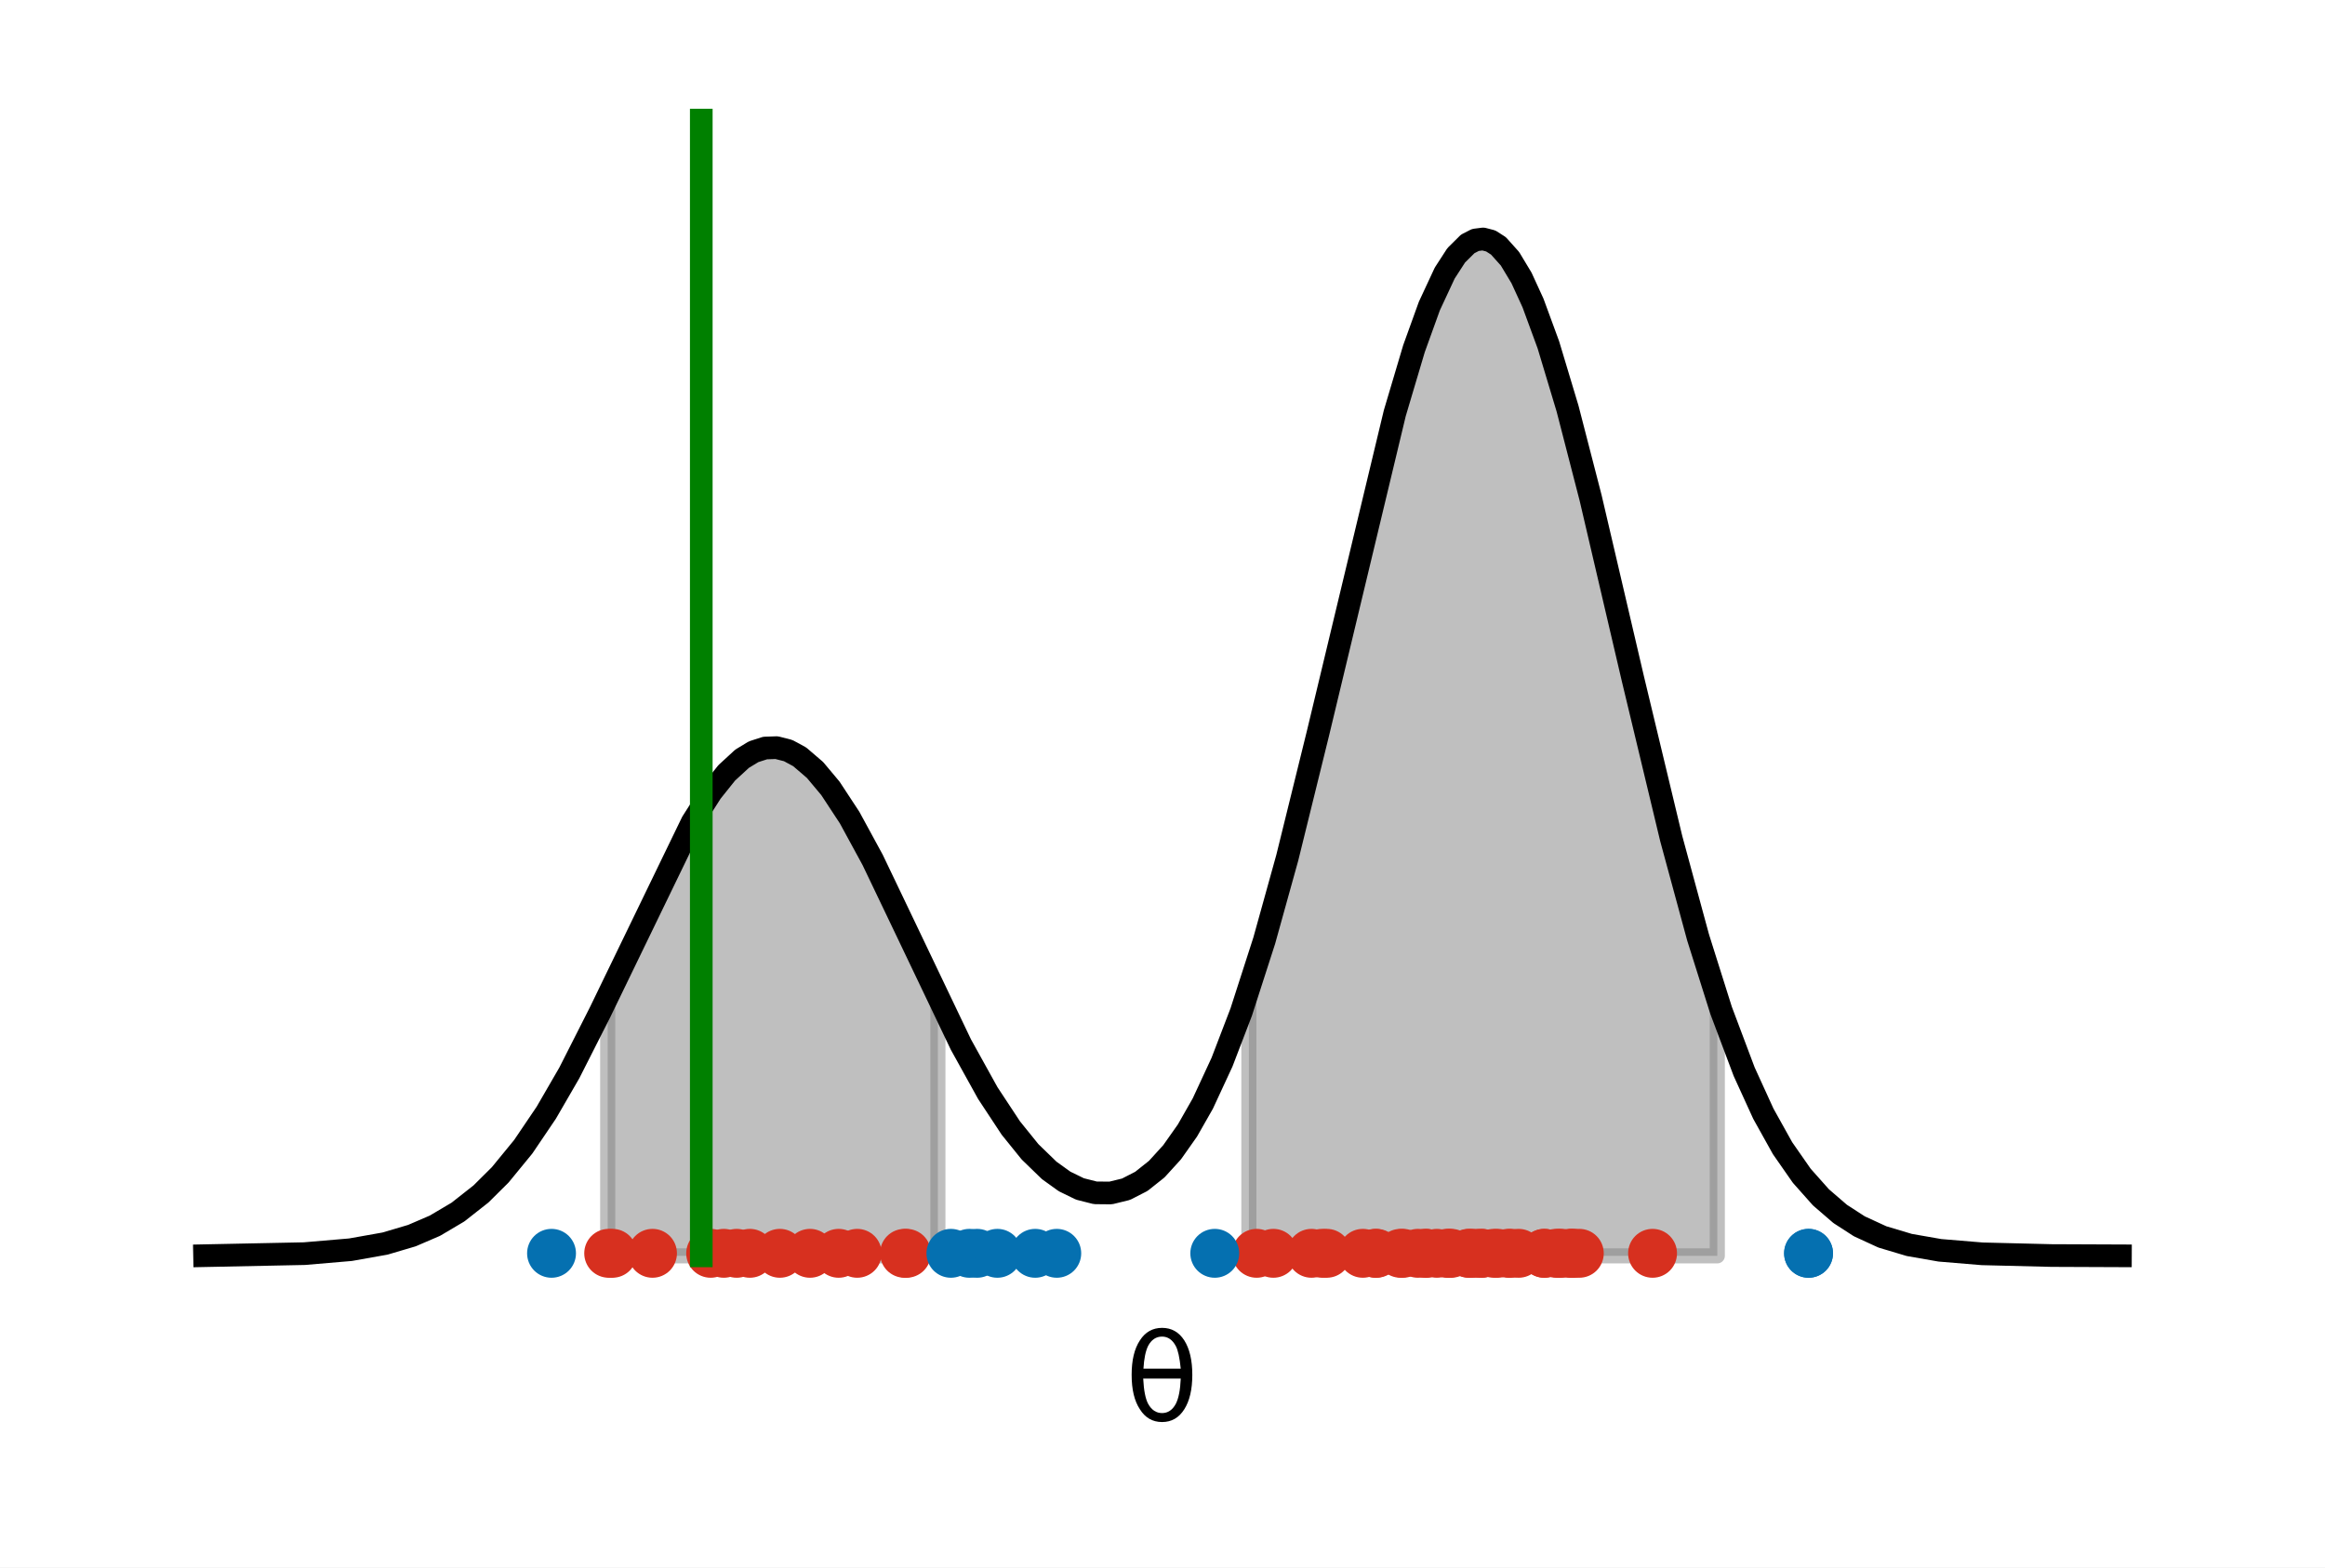
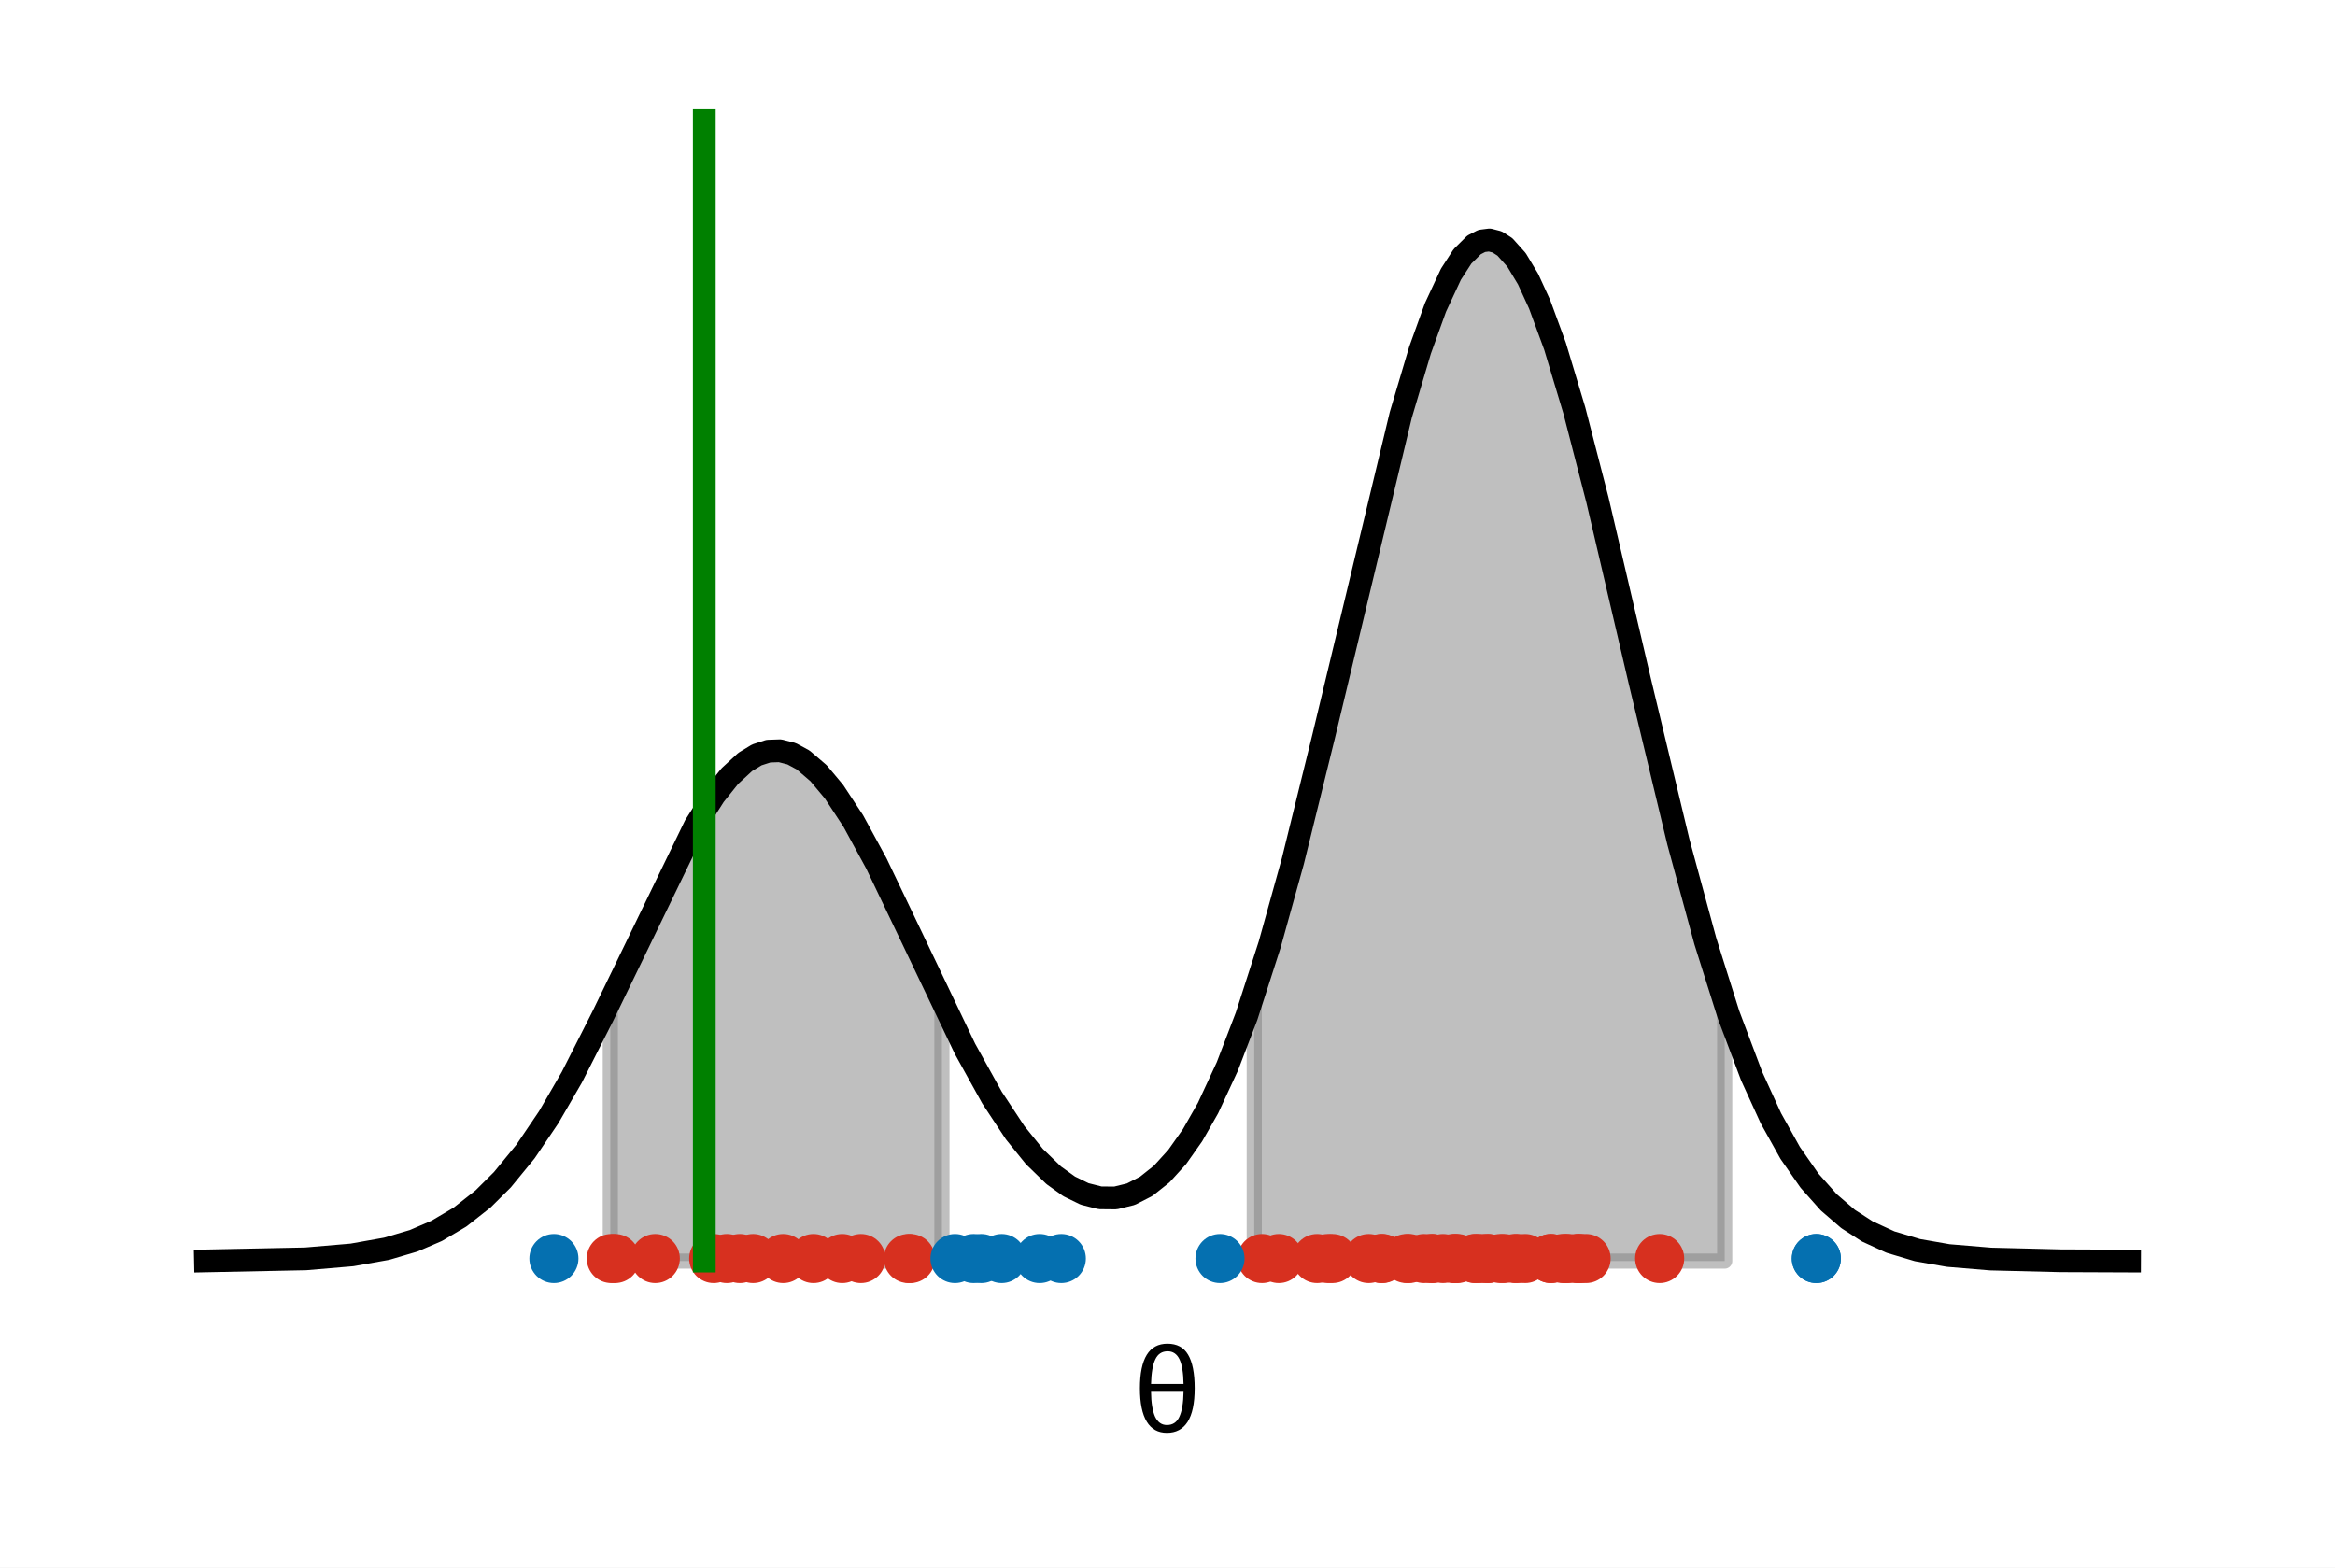
- <svg xmlns="http://www.w3.org/2000/svg" xmlns:xlink="http://www.w3.org/1999/xlink" width="153.9pt" height="103.758pt" viewBox="0 0 153.9 103.758" version="1.1">
+ <svg xmlns="http://www.w3.org/2000/svg" xmlns:xlink="http://www.w3.org/1999/xlink" width="153.9pt" height="103.332pt" viewBox="0 0 153.9 103.332" version="1.1">
  <defs>
    <style type="text/css">*{stroke-linejoin: round; stroke-linecap: butt}</style>
  </defs>
  <g id="figure_1">
    <g id="patch_1">
-       <path d="M 0 103.758  L 153.9 103.758  L 153.9 0  L 0 0  z " style="fill: #ffffff" />
+       <path d="M 0 103.332  L 153.9 103.332  L 153.9 0  L 0 0  z " style="fill: #ffffff" />
    </g>
    <g id="axes_1">
      <g id="patch_2">
        <path d="M 7.2 84.816  L 146.7 84.816  L 146.7 7.2  L 7.2 7.2  z " style="fill: #ffffff" />
      </g>
      <g id="PolyCollection_1">
        <defs>
-           <path id="mb77c9dabbb" d="M 40.226 -37.818  L 40.226 -20.63  L 40.483 -20.63  L 40.741 -20.63  L 40.998 -20.63  L 41.255 -20.63  L 41.512 -20.63  L 41.769 -20.63  L 42.026 -20.63  L 42.283 -20.63  L 42.54 -20.63  L 42.798 -20.63  L 43.055 -20.63  L 43.312 -20.63  L 43.569 -20.63  L 43.826 -20.63  L 44.083 -20.63  L 44.34 -20.63  L 44.597 -20.63  L 44.855 -20.63  L 45.112 -20.63  L 45.369 -20.63  L 45.626 -20.63  L 45.883 -20.63  L 46.14 -20.63  L 46.397 -20.63  L 46.654 -20.63  L 46.912 -20.63  L 47.169 -20.63  L 47.426 -20.63  L 47.683 -20.63  L 47.94 -20.63  L 48.197 -20.63  L 48.454 -20.63  L 48.712 -20.63  L 48.969 -20.63  L 49.226 -20.63  L 49.483 -20.63  L 49.74 -20.63  L 49.997 -20.63  L 50.254 -20.63  L 50.511 -20.63  L 50.769 -20.63  L 51.026 -20.63  L 51.283 -20.63  L 51.54 -20.63  L 51.797 -20.63  L 52.054 -20.63  L 52.311 -20.63  L 52.568 -20.63  L 52.826 -20.63  L 53.083 -20.63  L 53.34 -20.63  L 53.597 -20.63  L 53.854 -20.63  L 54.111 -20.63  L 54.368 -20.63  L 54.625 -20.63  L 54.883 -20.63  L 55.14 -20.63  L 55.397 -20.63  L 55.654 -20.63  L 55.911 -20.63  L 56.168 -20.63  L 56.425 -20.63  L 56.683 -20.63  L 56.94 -20.63  L 57.197 -20.63  L 57.454 -20.63  L 57.711 -20.63  L 57.968 -20.63  L 58.225 -20.63  L 58.482 -20.63  L 58.74 -20.63  L 58.997 -20.63  L 59.254 -20.63  L 59.511 -20.63  L 59.768 -20.63  L 60.025 -20.63  L 60.282 -20.63  L 60.539 -20.63  L 60.797 -20.63  L 61.054 -20.63  L 61.311 -20.63  L 61.568 -20.63  L 61.825 -20.63  L 62.082 -20.63  L 62.082 -38.237  L 62.082 -38.237  L 61.825 -38.777  L 61.568 -39.321  L 61.311 -39.867  L 61.054 -40.415  L 60.797 -40.964  L 60.539 -41.514  L 60.282 -42.064  L 60.025 -42.612  L 59.768 -43.158  L 59.511 -43.701  L 59.254 -44.24  L 58.997 -44.774  L 58.74 -45.302  L 58.482 -45.823  L 58.225 -46.337  L 57.968 -46.843  L 57.711 -47.339  L 57.454 -47.824  L 57.197 -48.298  L 56.94 -48.76  L 56.683 -49.209  L 56.425 -49.644  L 56.168 -50.063  L 55.911 -50.467  L 55.654 -50.855  L 55.397 -51.225  L 55.14 -51.577  L 54.883 -51.911  L 54.625 -52.225  L 54.368 -52.518  L 54.111 -52.791  L 53.854 -53.043  L 53.597 -53.272  L 53.34 -53.479  L 53.083 -53.664  L 52.826 -53.825  L 52.568 -53.962  L 52.311 -54.076  L 52.054 -54.165  L 51.797 -54.23  L 51.54 -54.271  L 51.283 -54.287  L 51.026 -54.278  L 50.769 -54.245  L 50.511 -54.187  L 50.254 -54.105  L 49.997 -53.998  L 49.74 -53.868  L 49.483 -53.713  L 49.226 -53.536  L 48.969 -53.335  L 48.712 -53.112  L 48.454 -52.867  L 48.197 -52.6  L 47.94 -52.313  L 47.683 -52.004  L 47.426 -51.677  L 47.169 -51.33  L 46.912 -50.964  L 46.654 -50.582  L 46.397 -50.182  L 46.14 -49.766  L 45.883 -49.336  L 45.626 -48.89  L 45.369 -48.432  L 45.112 -47.961  L 44.855 -47.478  L 44.597 -46.984  L 44.34 -46.481  L 44.083 -45.968  L 43.826 -45.448  L 43.569 -44.921  L 43.312 -44.387  L 43.055 -43.848  L 42.798 -43.305  L 42.54 -42.758  L 42.283 -42.208  L 42.026 -41.657  L 41.769 -41.105  L 41.512 -40.553  L 41.255 -40.001  L 40.998 -39.451  L 40.741 -38.904  L 40.483 -38.359  L 40.226 -37.818  z " style="stroke: #808080; stroke-opacity: 0.5" />
+           <path id="m68e6095001" d="M 40.226 -37.391  L 40.226 -20.204  L 40.483 -20.204  L 40.741 -20.204  L 40.998 -20.204  L 41.255 -20.204  L 41.512 -20.204  L 41.769 -20.204  L 42.026 -20.204  L 42.283 -20.204  L 42.54 -20.204  L 42.798 -20.204  L 43.055 -20.204  L 43.312 -20.204  L 43.569 -20.204  L 43.826 -20.204  L 44.083 -20.204  L 44.34 -20.204  L 44.597 -20.204  L 44.855 -20.204  L 45.112 -20.204  L 45.369 -20.204  L 45.626 -20.204  L 45.883 -20.204  L 46.14 -20.204  L 46.397 -20.204  L 46.654 -20.204  L 46.912 -20.204  L 47.169 -20.204  L 47.426 -20.204  L 47.683 -20.204  L 47.94 -20.204  L 48.197 -20.204  L 48.454 -20.204  L 48.712 -20.204  L 48.969 -20.204  L 49.226 -20.204  L 49.483 -20.204  L 49.74 -20.204  L 49.997 -20.204  L 50.254 -20.204  L 50.511 -20.204  L 50.769 -20.204  L 51.026 -20.204  L 51.283 -20.204  L 51.54 -20.204  L 51.797 -20.204  L 52.054 -20.204  L 52.311 -20.204  L 52.568 -20.204  L 52.826 -20.204  L 53.083 -20.204  L 53.34 -20.204  L 53.597 -20.204  L 53.854 -20.204  L 54.111 -20.204  L 54.368 -20.204  L 54.625 -20.204  L 54.883 -20.204  L 55.14 -20.204  L 55.397 -20.204  L 55.654 -20.204  L 55.911 -20.204  L 56.168 -20.204  L 56.425 -20.204  L 56.683 -20.204  L 56.94 -20.204  L 57.197 -20.204  L 57.454 -20.204  L 57.711 -20.204  L 57.968 -20.204  L 58.225 -20.204  L 58.482 -20.204  L 58.74 -20.204  L 58.997 -20.204  L 59.254 -20.204  L 59.511 -20.204  L 59.768 -20.204  L 60.025 -20.204  L 60.282 -20.204  L 60.539 -20.204  L 60.797 -20.204  L 61.054 -20.204  L 61.311 -20.204  L 61.568 -20.204  L 61.825 -20.204  L 62.082 -20.204  L 62.082 -37.811  L 62.082 -37.811  L 61.825 -38.351  L 61.568 -38.894  L 61.311 -39.441  L 61.054 -39.989  L 60.797 -40.538  L 60.539 -41.088  L 60.282 -41.637  L 60.025 -42.186  L 59.768 -42.732  L 59.511 -43.274  L 59.254 -43.813  L 58.997 -44.347  L 58.74 -44.876  L 58.482 -45.397  L 58.225 -45.911  L 57.968 -46.417  L 57.711 -46.912  L 57.454 -47.398  L 57.197 -47.872  L 56.94 -48.334  L 56.683 -48.783  L 56.425 -49.217  L 56.168 -49.637  L 55.911 -50.041  L 55.654 -50.429  L 55.397 -50.799  L 55.14 -51.151  L 54.883 -51.485  L 54.625 -51.798  L 54.368 -52.092  L 54.111 -52.365  L 53.854 -52.616  L 53.597 -52.846  L 53.34 -53.053  L 53.083 -53.238  L 52.826 -53.399  L 52.568 -53.536  L 52.311 -53.65  L 52.054 -53.739  L 51.797 -53.804  L 51.54 -53.844  L 51.283 -53.86  L 51.026 -53.852  L 50.769 -53.818  L 50.511 -53.761  L 50.254 -53.678  L 49.997 -53.572  L 49.74 -53.441  L 49.483 -53.287  L 49.226 -53.11  L 48.969 -52.909  L 48.712 -52.686  L 48.454 -52.441  L 48.197 -52.174  L 47.94 -51.886  L 47.683 -51.578  L 47.426 -51.25  L 47.169 -50.903  L 46.912 -50.538  L 46.654 -50.155  L 46.397 -49.756  L 46.14 -49.34  L 45.883 -48.909  L 45.626 -48.464  L 45.369 -48.006  L 45.112 -47.534  L 44.855 -47.052  L 44.597 -46.558  L 44.34 -46.055  L 44.083 -45.542  L 43.826 -45.022  L 43.569 -44.494  L 43.312 -43.961  L 43.055 -43.422  L 42.798 -42.878  L 42.54 -42.332  L 42.283 -41.782  L 42.026 -41.231  L 41.769 -40.679  L 41.512 -40.127  L 41.255 -39.575  L 40.998 -39.025  L 40.741 -38.477  L 40.483 -37.933  L 40.226 -37.391  z " style="stroke: #808080; stroke-opacity: 0.5" />
        </defs>
-         <g clip-path="url(#p9edb60ccd6)">
-           <use xlink:href="#mb77c9dabbb" x="0" y="103.758" style="fill: #808080; fill-opacity: 0.5; stroke: #808080; stroke-opacity: 0.5" />
+         <g clip-path="url(#pd291e77184)">
+           <use xlink:href="#m68e6095001" x="0" y="103.332" style="fill: #808080; fill-opacity: 0.5; stroke: #808080; stroke-opacity: 0.5" />
        </g>
      </g>
      <g id="PolyCollection_2">
        <defs>
-           <path id="mad519085d7" d="M 82.668 -38.254  L 82.668 -20.63  L 82.924 -20.63  L 83.181 -20.63  L 83.437 -20.63  L 83.693 -20.63  L 83.949 -20.63  L 84.206 -20.63  L 84.462 -20.63  L 84.718 -20.63  L 84.974 -20.63  L 85.231 -20.63  L 85.487 -20.63  L 85.743 -20.63  L 85.999 -20.63  L 86.256 -20.63  L 86.512 -20.63  L 86.768 -20.63  L 87.024 -20.63  L 87.281 -20.63  L 87.537 -20.63  L 87.793 -20.63  L 88.049 -20.63  L 88.305 -20.63  L 88.562 -20.63  L 88.818 -20.63  L 89.074 -20.63  L 89.33 -20.63  L 89.587 -20.63  L 89.843 -20.63  L 90.099 -20.63  L 90.355 -20.63  L 90.612 -20.63  L 90.868 -20.63  L 91.124 -20.63  L 91.38 -20.63  L 91.637 -20.63  L 91.893 -20.63  L 92.149 -20.63  L 92.405 -20.63  L 92.662 -20.63  L 92.918 -20.63  L 93.174 -20.63  L 93.43 -20.63  L 93.687 -20.63  L 93.943 -20.63  L 94.199 -20.63  L 94.455 -20.63  L 94.712 -20.63  L 94.968 -20.63  L 95.224 -20.63  L 95.48 -20.63  L 95.737 -20.63  L 95.993 -20.63  L 96.249 -20.63  L 96.505 -20.63  L 96.762 -20.63  L 97.018 -20.63  L 97.274 -20.63  L 97.53 -20.63  L 97.787 -20.63  L 98.043 -20.63  L 98.299 -20.63  L 98.555 -20.63  L 98.812 -20.63  L 99.068 -20.63  L 99.324 -20.63  L 99.58 -20.63  L 99.837 -20.63  L 100.093 -20.63  L 100.349 -20.63  L 100.605 -20.63  L 100.861 -20.63  L 101.118 -20.63  L 101.374 -20.63  L 101.63 -20.63  L 101.886 -20.63  L 102.143 -20.63  L 102.399 -20.63  L 102.655 -20.63  L 102.911 -20.63  L 103.168 -20.63  L 103.424 -20.63  L 103.68 -20.63  L 103.936 -20.63  L 104.193 -20.63  L 104.449 -20.63  L 104.705 -20.63  L 104.961 -20.63  L 105.218 -20.63  L 105.474 -20.63  L 105.73 -20.63  L 105.986 -20.63  L 106.243 -20.63  L 106.499 -20.63  L 106.755 -20.63  L 107.011 -20.63  L 107.268 -20.63  L 107.524 -20.63  L 107.78 -20.63  L 108.036 -20.63  L 108.293 -20.63  L 108.549 -20.63  L 108.805 -20.63  L 109.061 -20.63  L 109.318 -20.63  L 109.574 -20.63  L 109.83 -20.63  L 110.086 -20.63  L 110.343 -20.63  L 110.599 -20.63  L 110.855 -20.63  L 111.111 -20.63  L 111.368 -20.63  L 111.624 -20.63  L 111.88 -20.63  L 112.136 -20.63  L 112.393 -20.63  L 112.649 -20.63  L 112.905 -20.63  L 113.161 -20.63  L 113.417 -20.63  L 113.674 -20.63  L 113.674 -38.395  L 113.674 -38.395  L 113.417 -39.19  L 113.161 -40.007  L 112.905 -40.844  L 112.649 -41.703  L 112.393 -42.582  L 112.136 -43.481  L 111.88 -44.399  L 111.624 -45.336  L 111.368 -46.292  L 111.111 -47.265  L 110.855 -48.254  L 110.599 -49.259  L 110.343 -50.279  L 110.086 -51.313  L 109.83 -52.36  L 109.574 -53.419  L 109.318 -54.488  L 109.061 -55.566  L 108.805 -56.652  L 108.549 -57.745  L 108.293 -58.843  L 108.036 -59.945  L 107.78 -61.049  L 107.524 -62.153  L 107.268 -63.256  L 107.011 -64.357  L 106.755 -65.454  L 106.499 -66.544  L 106.243 -67.626  L 105.986 -68.699  L 105.73 -69.76  L 105.474 -70.808  L 105.218 -71.841  L 104.961 -72.856  L 104.705 -73.853  L 104.449 -74.829  L 104.193 -75.783  L 103.936 -76.713  L 103.68 -77.616  L 103.424 -78.492  L 103.168 -79.338  L 102.911 -80.153  L 102.655 -80.935  L 102.399 -81.682  L 102.143 -82.394  L 101.886 -83.068  L 101.63 -83.704  L 101.374 -84.299  L 101.118 -84.853  L 100.861 -85.364  L 100.605 -85.831  L 100.349 -86.254  L 100.093 -86.632  L 99.837 -86.963  L 99.58 -87.246  L 99.324 -87.483  L 99.068 -87.67  L 98.812 -87.81  L 98.555 -87.9  L 98.299 -87.941  L 98.043 -87.933  L 97.787 -87.875  L 97.53 -87.769  L 97.274 -87.613  L 97.018 -87.409  L 96.762 -87.157  L 96.505 -86.858  L 96.249 -86.511  L 95.993 -86.119  L 95.737 -85.681  L 95.48 -85.199  L 95.224 -84.673  L 94.968 -84.106  L 94.712 -83.497  L 94.455 -82.848  L 94.199 -82.162  L 93.943 -81.438  L 93.687 -80.679  L 93.43 -79.886  L 93.174 -79.061  L 92.918 -78.205  L 92.662 -77.32  L 92.405 -76.408  L 92.149 -75.47  L 91.893 -74.509  L 91.637 -73.526  L 91.38 -72.523  L 91.124 -71.502  L 90.868 -70.465  L 90.612 -69.413  L 90.355 -68.348  L 90.099 -67.273  L 89.843 -66.188  L 89.587 -65.097  L 89.33 -63.999  L 89.074 -62.899  L 88.818 -61.796  L 88.562 -60.693  L 88.305 -59.591  L 88.049 -58.492  L 87.793 -57.397  L 87.537 -56.308  L 87.281 -55.226  L 87.024 -54.153  L 86.768 -53.09  L 86.512 -52.038  L 86.256 -50.998  L 85.999 -49.972  L 85.743 -48.961  L 85.487 -47.964  L 85.231 -46.985  L 84.974 -46.023  L 84.718 -45.078  L 84.462 -44.153  L 84.206 -43.248  L 83.949 -42.362  L 83.693 -41.497  L 83.437 -40.653  L 83.181 -39.832  L 82.924 -39.032  L 82.668 -38.254  z " style="stroke: #808080; stroke-opacity: 0.5" />
+           <path id="mc72e2c1729" d="M 82.668 -37.828  L 82.668 -20.204  L 82.924 -20.204  L 83.181 -20.204  L 83.437 -20.204  L 83.693 -20.204  L 83.949 -20.204  L 84.206 -20.204  L 84.462 -20.204  L 84.718 -20.204  L 84.974 -20.204  L 85.231 -20.204  L 85.487 -20.204  L 85.743 -20.204  L 85.999 -20.204  L 86.256 -20.204  L 86.512 -20.204  L 86.768 -20.204  L 87.024 -20.204  L 87.281 -20.204  L 87.537 -20.204  L 87.793 -20.204  L 88.049 -20.204  L 88.305 -20.204  L 88.562 -20.204  L 88.818 -20.204  L 89.074 -20.204  L 89.33 -20.204  L 89.587 -20.204  L 89.843 -20.204  L 90.099 -20.204  L 90.355 -20.204  L 90.612 -20.204  L 90.868 -20.204  L 91.124 -20.204  L 91.38 -20.204  L 91.637 -20.204  L 91.893 -20.204  L 92.149 -20.204  L 92.405 -20.204  L 92.662 -20.204  L 92.918 -20.204  L 93.174 -20.204  L 93.43 -20.204  L 93.687 -20.204  L 93.943 -20.204  L 94.199 -20.204  L 94.455 -20.204  L 94.712 -20.204  L 94.968 -20.204  L 95.224 -20.204  L 95.48 -20.204  L 95.737 -20.204  L 95.993 -20.204  L 96.249 -20.204  L 96.505 -20.204  L 96.762 -20.204  L 97.018 -20.204  L 97.274 -20.204  L 97.53 -20.204  L 97.787 -20.204  L 98.043 -20.204  L 98.299 -20.204  L 98.555 -20.204  L 98.812 -20.204  L 99.068 -20.204  L 99.324 -20.204  L 99.58 -20.204  L 99.837 -20.204  L 100.093 -20.204  L 100.349 -20.204  L 100.605 -20.204  L 100.861 -20.204  L 101.118 -20.204  L 101.374 -20.204  L 101.63 -20.204  L 101.886 -20.204  L 102.143 -20.204  L 102.399 -20.204  L 102.655 -20.204  L 102.911 -20.204  L 103.168 -20.204  L 103.424 -20.204  L 103.68 -20.204  L 103.936 -20.204  L 104.193 -20.204  L 104.449 -20.204  L 104.705 -20.204  L 104.961 -20.204  L 105.218 -20.204  L 105.474 -20.204  L 105.73 -20.204  L 105.986 -20.204  L 106.243 -20.204  L 106.499 -20.204  L 106.755 -20.204  L 107.011 -20.204  L 107.268 -20.204  L 107.524 -20.204  L 107.78 -20.204  L 108.036 -20.204  L 108.293 -20.204  L 108.549 -20.204  L 108.805 -20.204  L 109.061 -20.204  L 109.318 -20.204  L 109.574 -20.204  L 109.83 -20.204  L 110.086 -20.204  L 110.343 -20.204  L 110.599 -20.204  L 110.855 -20.204  L 111.111 -20.204  L 111.368 -20.204  L 111.624 -20.204  L 111.88 -20.204  L 112.136 -20.204  L 112.393 -20.204  L 112.649 -20.204  L 112.905 -20.204  L 113.161 -20.204  L 113.417 -20.204  L 113.674 -20.204  L 113.674 -37.968  L 113.674 -37.968  L 113.417 -38.764  L 113.161 -39.58  L 112.905 -40.418  L 112.649 -41.277  L 112.393 -42.156  L 112.136 -43.055  L 111.88 -43.973  L 111.624 -44.91  L 111.368 -45.866  L 111.111 -46.838  L 110.855 -47.828  L 110.599 -48.833  L 110.343 -49.853  L 110.086 -50.887  L 109.83 -51.934  L 109.574 -52.992  L 109.318 -54.061  L 109.061 -55.14  L 108.805 -56.226  L 108.549 -57.319  L 108.293 -58.417  L 108.036 -59.518  L 107.78 -60.622  L 107.524 -61.727  L 107.268 -62.83  L 107.011 -63.931  L 106.755 -65.027  L 106.499 -66.118  L 106.243 -67.2  L 105.986 -68.273  L 105.73 -69.334  L 105.474 -70.382  L 105.218 -71.414  L 104.961 -72.43  L 104.705 -73.427  L 104.449 -74.403  L 104.193 -75.357  L 103.936 -76.286  L 103.68 -77.19  L 103.424 -78.065  L 103.168 -78.912  L 102.911 -79.726  L 102.655 -80.508  L 102.399 -81.256  L 102.143 -81.968  L 101.886 -82.642  L 101.63 -83.277  L 101.374 -83.873  L 101.118 -84.426  L 100.861 -84.938  L 100.605 -85.405  L 100.349 -85.828  L 100.093 -86.205  L 99.837 -86.536  L 99.58 -86.82  L 99.324 -87.056  L 99.068 -87.244  L 98.812 -87.383  L 98.555 -87.474  L 98.299 -87.515  L 98.043 -87.506  L 97.787 -87.449  L 97.53 -87.342  L 97.274 -87.187  L 97.018 -86.983  L 96.762 -86.731  L 96.505 -86.432  L 96.249 -86.085  L 95.993 -85.693  L 95.737 -85.255  L 95.48 -84.772  L 95.224 -84.247  L 94.968 -83.679  L 94.712 -83.071  L 94.455 -82.422  L 94.199 -81.735  L 93.943 -81.012  L 93.687 -80.253  L 93.43 -79.46  L 93.174 -78.634  L 92.918 -77.779  L 92.662 -76.894  L 92.405 -75.982  L 92.149 -75.044  L 91.893 -74.083  L 91.637 -73.1  L 91.38 -72.097  L 91.124 -71.076  L 90.868 -70.038  L 90.612 -68.986  L 90.355 -67.922  L 90.099 -66.846  L 89.843 -65.762  L 89.587 -64.67  L 89.33 -63.573  L 89.074 -62.472  L 88.818 -61.37  L 88.562 -60.266  L 88.305 -59.164  L 88.049 -58.065  L 87.793 -56.971  L 87.537 -55.882  L 87.281 -54.8  L 87.024 -53.727  L 86.768 -52.664  L 86.512 -51.612  L 86.256 -50.572  L 85.999 -49.546  L 85.743 -48.534  L 85.487 -47.538  L 85.231 -46.559  L 84.974 -45.596  L 84.718 -44.652  L 84.462 -43.727  L 84.206 -42.821  L 83.949 -41.936  L 83.693 -41.071  L 83.437 -40.227  L 83.181 -39.405  L 82.924 -38.605  L 82.668 -37.828  z " style="stroke: #808080; stroke-opacity: 0.5" />
        </defs>
-         <g clip-path="url(#p9edb60ccd6)">
-           <use xlink:href="#mad519085d7" x="0" y="103.758" style="fill: #808080; fill-opacity: 0.5; stroke: #808080; stroke-opacity: 0.5" />
+         <g clip-path="url(#pd291e77184)">
+           <use xlink:href="#mc72e2c1729" x="0" y="103.332" style="fill: #808080; fill-opacity: 0.5; stroke: #808080; stroke-opacity: 0.5" />
        </g>
      </g>
      <g id="PathCollection_1">
        <defs>
-           <path id="mddf008a612" d="M 0 1.118  C 0.297 1.118 0.581 1 0.791 0.791  C 1 0.581 1.118 0.297 1.118 0  C 1.118 -0.297 1 -0.581 0.791 -0.791  C 0.581 -1 0.297 -1.118 0 -1.118  C -0.297 -1.118 -0.581 -1 -0.791 -0.791  C -1 -0.581 -1.118 -0.297 -1.118 0  C -1.118 0.297 -1 0.581 -0.791 0.791  C -0.581 1 -0.297 1.118 0 1.118  z " style="stroke: #d7301f" />
+           <path id="m0ff7de772f" d="M 0 1.118  C 0.297 1.118 0.581 1 0.791 0.791  C 1 0.581 1.118 0.297 1.118 0  C 1.118 -0.297 1 -0.581 0.791 -0.791  C 0.581 -1 0.297 -1.118 0 -1.118  C -0.297 -1.118 -0.581 -1 -0.791 -0.791  C -1 -0.581 -1.118 -0.297 -1.118 0  C -1.118 0.297 -1 0.581 -0.791 0.791  C -0.581 1 -0.297 1.118 0 1.118  z " style="stroke: #d7301f" />
        </defs>
-         <g clip-path="url(#p9edb60ccd6)">
-           <use xlink:href="#mddf008a612" x="40.541" y="82.96" style="fill: #d7301f; stroke: #d7301f" />
-           <use xlink:href="#mddf008a612" x="40.291" y="82.96" style="fill: #d7301f; stroke: #d7301f" />
-           <use xlink:href="#mddf008a612" x="48.763" y="82.96" style="fill: #d7301f; stroke: #d7301f" />
-           <use xlink:href="#mddf008a612" x="47.041" y="82.96" style="fill: #d7301f; stroke: #d7301f" />
-           <use xlink:href="#mddf008a612" x="56.742" y="82.96" style="fill: #d7301f; stroke: #d7301f" />
-           <use xlink:href="#mddf008a612" x="47.91" y="82.96" style="fill: #d7301f; stroke: #d7301f" />
-           <use xlink:href="#mddf008a612" x="55.514" y="82.96" style="fill: #d7301f; stroke: #d7301f" />
-           <use xlink:href="#mddf008a612" x="49.635" y="82.96" style="fill: #d7301f; stroke: #d7301f" />
-           <use xlink:href="#mddf008a612" x="53.616" y="82.96" style="fill: #d7301f; stroke: #d7301f" />
-           <use xlink:href="#mddf008a612" x="60.006" y="82.96" style="fill: #d7301f; stroke: #d7301f" />
-           <use xlink:href="#mddf008a612" x="43.191" y="82.96" style="fill: #d7301f; stroke: #d7301f" />
-           <use xlink:href="#mddf008a612" x="59.87" y="82.96" style="fill: #d7301f; stroke: #d7301f" />
-           <use xlink:href="#mddf008a612" x="51.621" y="82.96" style="fill: #d7301f; stroke: #d7301f" />
-           <use xlink:href="#mddf008a612" x="102.217" y="82.96" style="fill: #d7301f; stroke: #d7301f" />
-           <use xlink:href="#mddf008a612" x="99.142" y="82.96" style="fill: #d7301f; stroke: #d7301f" />
-           <use xlink:href="#mddf008a612" x="104.106" y="82.96" style="fill: #d7301f; stroke: #d7301f" />
-           <use xlink:href="#mddf008a612" x="102.231" y="82.96" style="fill: #d7301f; stroke: #d7301f" />
-           <use xlink:href="#mddf008a612" x="96.059" y="82.96" style="fill: #d7301f; stroke: #d7301f" />
-           <use xlink:href="#mddf008a612" x="91.111" y="82.96" style="fill: #d7301f; stroke: #d7301f" />
-           <use xlink:href="#mddf008a612" x="103.373" y="82.96" style="fill: #d7301f; stroke: #d7301f" />
-           <use xlink:href="#mddf008a612" x="100.525" y="82.96" style="fill: #d7301f; stroke: #d7301f" />
-           <use xlink:href="#mddf008a612" x="102.998" y="82.96" style="fill: #d7301f; stroke: #d7301f" />
-           <use xlink:href="#mddf008a612" x="84.288" y="82.96" style="fill: #d7301f; stroke: #d7301f" />
-           <use xlink:href="#mddf008a612" x="83.181" y="82.96" style="fill: #d7301f; stroke: #d7301f" />
-           <use xlink:href="#mddf008a612" x="109.389" y="82.96" style="fill: #d7301f; stroke: #d7301f" />
-           <use xlink:href="#mddf008a612" x="98.88" y="82.96" style="fill: #d7301f; stroke: #d7301f" />
-           <use xlink:href="#mddf008a612" x="86.812" y="82.96" style="fill: #d7301f; stroke: #d7301f" />
-           <use xlink:href="#mddf008a612" x="98.041" y="82.96" style="fill: #d7301f; stroke: #d7301f" />
-           <use xlink:href="#mddf008a612" x="95.923" y="82.96" style="fill: #d7301f; stroke: #d7301f" />
-           <use xlink:href="#mddf008a612" x="94.406" y="82.96" style="fill: #d7301f; stroke: #d7301f" />
-           <use xlink:href="#mddf008a612" x="103.19" y="82.96" style="fill: #d7301f; stroke: #d7301f" />
-           <use xlink:href="#mddf008a612" x="94.374" y="82.96" style="fill: #d7301f; stroke: #d7301f" />
-           <use xlink:href="#mddf008a612" x="100.017" y="82.96" style="fill: #d7301f; stroke: #d7301f" />
-           <use xlink:href="#mddf008a612" x="93.856" y="82.96" style="fill: #d7301f; stroke: #d7301f" />
-           <use xlink:href="#mddf008a612" x="92.703" y="82.96" style="fill: #d7301f; stroke: #d7301f" />
-           <use xlink:href="#mddf008a612" x="92.869" y="82.96" style="fill: #d7301f; stroke: #d7301f" />
-           <use xlink:href="#mddf008a612" x="87.513" y="82.96" style="fill: #d7301f; stroke: #d7301f" />
-           <use xlink:href="#mddf008a612" x="95.109" y="82.96" style="fill: #d7301f; stroke: #d7301f" />
-           <use xlink:href="#mddf008a612" x="87.824" y="82.96" style="fill: #d7301f; stroke: #d7301f" />
-           <use xlink:href="#mddf008a612" x="97.286" y="82.96" style="fill: #d7301f; stroke: #d7301f" />
-           <use xlink:href="#mddf008a612" x="97.209" y="82.96" style="fill: #d7301f; stroke: #d7301f" />
-           <use xlink:href="#mddf008a612" x="104.54" y="82.96" style="fill: #d7301f; stroke: #d7301f" />
-           <use xlink:href="#mddf008a612" x="90.211" y="82.96" style="fill: #d7301f; stroke: #d7301f" />
-           <use xlink:href="#mddf008a612" x="98.095" y="82.96" style="fill: #d7301f; stroke: #d7301f" />
-           <use xlink:href="#mddf008a612" x="91.037" y="82.96" style="fill: #d7301f; stroke: #d7301f" />
-           <use xlink:href="#mddf008a612" x="99.828" y="82.96" style="fill: #d7301f; stroke: #d7301f" />
-           <use xlink:href="#mddf008a612" x="103.921" y="82.96" style="fill: #d7301f; stroke: #d7301f" />
-           <use xlink:href="#mddf008a612" x="104.081" y="82.96" style="fill: #d7301f; stroke: #d7301f" />
-           <use xlink:href="#mddf008a612" x="95.775" y="82.96" style="fill: #d7301f; stroke: #d7301f" />
-           <use xlink:href="#mddf008a612" x="97.619" y="82.96" style="fill: #d7301f; stroke: #d7301f" />
+         <g clip-path="url(#pd291e77184)">
+           <use xlink:href="#m0ff7de772f" x="40.541" y="82.96" style="fill: #d7301f; stroke: #d7301f" />
+           <use xlink:href="#m0ff7de772f" x="40.291" y="82.96" style="fill: #d7301f; stroke: #d7301f" />
+           <use xlink:href="#m0ff7de772f" x="48.763" y="82.96" style="fill: #d7301f; stroke: #d7301f" />
+           <use xlink:href="#m0ff7de772f" x="47.041" y="82.96" style="fill: #d7301f; stroke: #d7301f" />
+           <use xlink:href="#m0ff7de772f" x="56.742" y="82.96" style="fill: #d7301f; stroke: #d7301f" />
+           <use xlink:href="#m0ff7de772f" x="47.91" y="82.96" style="fill: #d7301f; stroke: #d7301f" />
+           <use xlink:href="#m0ff7de772f" x="55.514" y="82.96" style="fill: #d7301f; stroke: #d7301f" />
+           <use xlink:href="#m0ff7de772f" x="49.635" y="82.96" style="fill: #d7301f; stroke: #d7301f" />
+           <use xlink:href="#m0ff7de772f" x="53.616" y="82.96" style="fill: #d7301f; stroke: #d7301f" />
+           <use xlink:href="#m0ff7de772f" x="60.006" y="82.96" style="fill: #d7301f; stroke: #d7301f" />
+           <use xlink:href="#m0ff7de772f" x="43.191" y="82.96" style="fill: #d7301f; stroke: #d7301f" />
+           <use xlink:href="#m0ff7de772f" x="59.87" y="82.96" style="fill: #d7301f; stroke: #d7301f" />
+           <use xlink:href="#m0ff7de772f" x="51.621" y="82.96" style="fill: #d7301f; stroke: #d7301f" />
+           <use xlink:href="#m0ff7de772f" x="102.217" y="82.96" style="fill: #d7301f; stroke: #d7301f" />
+           <use xlink:href="#m0ff7de772f" x="99.142" y="82.96" style="fill: #d7301f; stroke: #d7301f" />
+           <use xlink:href="#m0ff7de772f" x="104.106" y="82.96" style="fill: #d7301f; stroke: #d7301f" />
+           <use xlink:href="#m0ff7de772f" x="102.231" y="82.96" style="fill: #d7301f; stroke: #d7301f" />
+           <use xlink:href="#m0ff7de772f" x="96.059" y="82.96" style="fill: #d7301f; stroke: #d7301f" />
+           <use xlink:href="#m0ff7de772f" x="91.111" y="82.96" style="fill: #d7301f; stroke: #d7301f" />
+           <use xlink:href="#m0ff7de772f" x="103.373" y="82.96" style="fill: #d7301f; stroke: #d7301f" />
+           <use xlink:href="#m0ff7de772f" x="100.525" y="82.96" style="fill: #d7301f; stroke: #d7301f" />
+           <use xlink:href="#m0ff7de772f" x="102.998" y="82.96" style="fill: #d7301f; stroke: #d7301f" />
+           <use xlink:href="#m0ff7de772f" x="84.288" y="82.96" style="fill: #d7301f; stroke: #d7301f" />
+           <use xlink:href="#m0ff7de772f" x="83.181" y="82.96" style="fill: #d7301f; stroke: #d7301f" />
+           <use xlink:href="#m0ff7de772f" x="109.389" y="82.96" style="fill: #d7301f; stroke: #d7301f" />
+           <use xlink:href="#m0ff7de772f" x="98.88" y="82.96" style="fill: #d7301f; stroke: #d7301f" />
+           <use xlink:href="#m0ff7de772f" x="86.812" y="82.96" style="fill: #d7301f; stroke: #d7301f" />
+           <use xlink:href="#m0ff7de772f" x="98.041" y="82.96" style="fill: #d7301f; stroke: #d7301f" />
+           <use xlink:href="#m0ff7de772f" x="95.923" y="82.96" style="fill: #d7301f; stroke: #d7301f" />
+           <use xlink:href="#m0ff7de772f" x="94.406" y="82.96" style="fill: #d7301f; stroke: #d7301f" />
+           <use xlink:href="#m0ff7de772f" x="103.19" y="82.96" style="fill: #d7301f; stroke: #d7301f" />
+           <use xlink:href="#m0ff7de772f" x="94.374" y="82.96" style="fill: #d7301f; stroke: #d7301f" />
+           <use xlink:href="#m0ff7de772f" x="100.017" y="82.96" style="fill: #d7301f; stroke: #d7301f" />
+           <use xlink:href="#m0ff7de772f" x="93.856" y="82.96" style="fill: #d7301f; stroke: #d7301f" />
+           <use xlink:href="#m0ff7de772f" x="92.703" y="82.96" style="fill: #d7301f; stroke: #d7301f" />
+           <use xlink:href="#m0ff7de772f" x="92.869" y="82.96" style="fill: #d7301f; stroke: #d7301f" />
+           <use xlink:href="#m0ff7de772f" x="87.513" y="82.96" style="fill: #d7301f; stroke: #d7301f" />
+           <use xlink:href="#m0ff7de772f" x="95.109" y="82.96" style="fill: #d7301f; stroke: #d7301f" />
+           <use xlink:href="#m0ff7de772f" x="87.824" y="82.96" style="fill: #d7301f; stroke: #d7301f" />
+           <use xlink:href="#m0ff7de772f" x="97.286" y="82.96" style="fill: #d7301f; stroke: #d7301f" />
+           <use xlink:href="#m0ff7de772f" x="97.209" y="82.96" style="fill: #d7301f; stroke: #d7301f" />
+           <use xlink:href="#m0ff7de772f" x="104.54" y="82.96" style="fill: #d7301f; stroke: #d7301f" />
+           <use xlink:href="#m0ff7de772f" x="90.211" y="82.96" style="fill: #d7301f; stroke: #d7301f" />
+           <use xlink:href="#m0ff7de772f" x="98.095" y="82.96" style="fill: #d7301f; stroke: #d7301f" />
+           <use xlink:href="#m0ff7de772f" x="91.037" y="82.96" style="fill: #d7301f; stroke: #d7301f" />
+           <use xlink:href="#m0ff7de772f" x="99.828" y="82.96" style="fill: #d7301f; stroke: #d7301f" />
+           <use xlink:href="#m0ff7de772f" x="103.921" y="82.96" style="fill: #d7301f; stroke: #d7301f" />
+           <use xlink:href="#m0ff7de772f" x="104.081" y="82.96" style="fill: #d7301f; stroke: #d7301f" />
+           <use xlink:href="#m0ff7de772f" x="95.775" y="82.96" style="fill: #d7301f; stroke: #d7301f" />
+           <use xlink:href="#m0ff7de772f" x="97.619" y="82.96" style="fill: #d7301f; stroke: #d7301f" />
        </g>
      </g>
      <g id="PathCollection_2">
        <defs>
-           <path id="m40b7e4a66c" d="M 0 1.118  C 0.297 1.118 0.581 1 0.791 0.791  C 1 0.581 1.118 0.297 1.118 0  C 1.118 -0.297 1 -0.581 0.791 -0.791  C 0.581 -1 0.297 -1.118 0 -1.118  C -0.297 -1.118 -0.581 -1 -0.791 -0.791  C -1 -0.581 -1.118 -0.297 -1.118 0  C -1.118 0.297 -1 0.581 -0.791 0.791  C -0.581 1 -0.297 1.118 0 1.118  z " style="stroke: #0570b0" />
+           <path id="m9bed71a71d" d="M 0 1.118  C 0.297 1.118 0.581 1 0.791 0.791  C 1 0.581 1.118 0.297 1.118 0  C 1.118 -0.297 1 -0.581 0.791 -0.791  C 0.581 -1 0.297 -1.118 0 -1.118  C -0.297 -1.118 -0.581 -1 -0.791 -0.791  C -1 -0.581 -1.118 -0.297 -1.118 0  C -1.118 0.297 -1 0.581 -0.791 0.791  C -0.581 1 -0.297 1.118 0 1.118  z " style="stroke: #0570b0" />
        </defs>
-         <g clip-path="url(#p9edb60ccd6)">
-           <use xlink:href="#m40b7e4a66c" x="36.508" y="82.96" style="fill: #0570b0; stroke: #0570b0" />
-           <use xlink:href="#m40b7e4a66c" x="68.524" y="82.96" style="fill: #0570b0; stroke: #0570b0" />
-           <use xlink:href="#m40b7e4a66c" x="64.678" y="82.96" style="fill: #0570b0; stroke: #0570b0" />
-           <use xlink:href="#m40b7e4a66c" x="64.168" y="82.96" style="fill: #0570b0; stroke: #0570b0" />
-           <use xlink:href="#m40b7e4a66c" x="66.019" y="82.96" style="fill: #0570b0; stroke: #0570b0" />
-           <use xlink:href="#m40b7e4a66c" x="62.944" y="82.96" style="fill: #0570b0; stroke: #0570b0" />
-           <use xlink:href="#m40b7e4a66c" x="69.951" y="82.96" style="fill: #0570b0; stroke: #0570b0" />
-           <use xlink:href="#m40b7e4a66c" x="119.713" y="82.96" style="fill: #0570b0; stroke: #0570b0" />
-           <use xlink:href="#m40b7e4a66c" x="119.716" y="82.96" style="fill: #0570b0; stroke: #0570b0" />
-           <use xlink:href="#m40b7e4a66c" x="80.41" y="82.96" style="fill: #0570b0; stroke: #0570b0" />
+         <g clip-path="url(#pd291e77184)">
+           <use xlink:href="#m9bed71a71d" x="36.508" y="82.96" style="fill: #0570b0; stroke: #0570b0" />
+           <use xlink:href="#m9bed71a71d" x="68.524" y="82.96" style="fill: #0570b0; stroke: #0570b0" />
+           <use xlink:href="#m9bed71a71d" x="64.678" y="82.96" style="fill: #0570b0; stroke: #0570b0" />
+           <use xlink:href="#m9bed71a71d" x="64.168" y="82.96" style="fill: #0570b0; stroke: #0570b0" />
+           <use xlink:href="#m9bed71a71d" x="66.019" y="82.96" style="fill: #0570b0; stroke: #0570b0" />
+           <use xlink:href="#m9bed71a71d" x="62.944" y="82.96" style="fill: #0570b0; stroke: #0570b0" />
+           <use xlink:href="#m9bed71a71d" x="69.951" y="82.96" style="fill: #0570b0; stroke: #0570b0" />
+           <use xlink:href="#m9bed71a71d" x="119.713" y="82.96" style="fill: #0570b0; stroke: #0570b0" />
+           <use xlink:href="#m9bed71a71d" x="119.716" y="82.96" style="fill: #0570b0; stroke: #0570b0" />
+           <use xlink:href="#m9bed71a71d" x="80.41" y="82.96" style="fill: #0570b0; stroke: #0570b0" />
        </g>
      </g>
      <g id="matplotlib.axis_1">
        <g id="text_1">
-           <g transform="translate(74.47 94.89475)">
+           <g transform="translate(74.71 94.54225)">
            <text>
-               <tspan style="font: 8px 'DejaVu Sans'" x="0" y="-0.859">θ</tspan>
+               <tspan style="font: 8px 'Arial'" x="0" y="-0.172">θ</tspan>
            </text>
          </g>
        </g>
      </g>
      <g id="matplotlib.axis_2" />
      <g id="line2d_1">
-         <path d="M 13.541 83.117  L 20.149 82.982  L 23.198 82.722  L 25.486 82.315  L 27.265 81.789  L 28.79 81.132  L 30.314 80.23  L 31.839 79.03  L 33.11 77.768  L 34.635 75.907  L 36.16 73.653  L 37.685 71.019  L 39.718 67.009  L 45.817 54.423  L 47.088 52.429  L 48.105 51.158  L 49.121 50.223  L 49.884 49.76  L 50.646 49.514  L 51.408 49.488  L 52.171 49.683  L 52.933 50.095  L 53.95 50.967  L 54.966 52.181  L 56.237 54.115  L 57.762 56.916  L 60.049 61.695  L 63.607 69.144  L 65.386 72.354  L 66.911 74.667  L 68.182 76.241  L 69.453 77.473  L 70.469 78.203  L 71.486 78.7  L 72.502 78.957  L 73.519 78.967  L 74.536 78.718  L 75.552 78.197  L 76.569 77.388  L 77.585 76.272  L 78.602 74.83  L 79.619 73.045  L 80.889 70.307  L 82.16 66.992  L 83.685 62.261  L 85.21 56.774  L 87.243 48.532  L 92.326 27.351  L 93.596 23.08  L 94.613 20.262  L 95.63 18.078  L 96.392 16.901  L 97.154 16.145  L 97.663 15.883  L 98.171 15.818  L 98.679 15.949  L 99.188 16.276  L 99.95 17.127  L 100.713 18.395  L 101.475 20.055  L 102.492 22.824  L 103.762 27.046  L 105.287 32.951  L 108.083 44.916  L 110.624 55.504  L 112.403 62.055  L 113.928 66.889  L 115.453 70.94  L 116.724 73.723  L 117.994 76.002  L 119.265 77.827  L 120.536 79.256  L 121.807 80.352  L 123.077 81.173  L 124.602 81.875  L 126.381 82.407  L 128.414 82.762  L 131.21 82.994  L 135.784 83.107  L 140.359 83.126  L 140.359 83.126  " clip-path="url(#p9edb60ccd6)" style="fill: none; stroke: #000000; stroke-width: 1.5; stroke-linecap: square" />
+         <path d="M 13.541 83.117  L 20.149 82.982  L 23.198 82.722  L 25.486 82.315  L 27.265 81.789  L 28.79 81.132  L 30.314 80.23  L 31.839 79.03  L 33.11 77.768  L 34.635 75.907  L 36.16 73.653  L 37.685 71.019  L 39.718 67.009  L 45.817 54.423  L 47.088 52.429  L 48.105 51.158  L 49.121 50.223  L 49.884 49.76  L 50.646 49.514  L 51.408 49.488  L 52.171 49.683  L 52.933 50.095  L 53.95 50.967  L 54.966 52.181  L 56.237 54.115  L 57.762 56.916  L 60.049 61.695  L 63.607 69.144  L 65.386 72.354  L 66.911 74.667  L 68.182 76.241  L 69.453 77.473  L 70.469 78.203  L 71.486 78.7  L 72.502 78.957  L 73.519 78.967  L 74.536 78.718  L 75.552 78.197  L 76.569 77.388  L 77.585 76.272  L 78.602 74.83  L 79.619 73.045  L 80.889 70.307  L 82.16 66.992  L 83.685 62.261  L 85.21 56.774  L 87.243 48.532  L 92.326 27.351  L 93.596 23.08  L 94.613 20.262  L 95.63 18.078  L 96.392 16.901  L 97.154 16.145  L 97.663 15.883  L 98.171 15.818  L 98.679 15.949  L 99.188 16.276  L 99.95 17.127  L 100.713 18.395  L 101.475 20.055  L 102.492 22.824  L 103.762 27.046  L 105.287 32.951  L 108.083 44.916  L 110.624 55.504  L 112.403 62.055  L 113.928 66.889  L 115.453 70.94  L 116.724 73.723  L 117.994 76.002  L 119.265 77.827  L 120.536 79.256  L 121.807 80.352  L 123.077 81.173  L 124.602 81.875  L 126.381 82.407  L 128.414 82.762  L 131.21 82.994  L 135.784 83.107  L 140.359 83.126  L 140.359 83.126  " clip-path="url(#pd291e77184)" style="fill: none; stroke: #000000; stroke-width: 1.5; stroke-linecap: square" />
      </g>
      <g id="line2d_2">
-         <path d="M 46.42 83.129  L 46.42 7.2  " clip-path="url(#p9edb60ccd6)" style="fill: none; stroke: #008000; stroke-width: 1.5; stroke-linecap: square" />
+         <path d="M 46.42 83.129  L 46.42 7.2  " clip-path="url(#pd291e77184)" style="fill: none; stroke: #008000; stroke-width: 1.5; stroke-linecap: square" />
      </g>
    </g>
  </g>
  <defs>
-     <clipPath id="p9edb60ccd6">
+     <clipPath id="pd291e77184">
      <rect x="7.2" y="7.2" width="139.5" height="77.616" />
    </clipPath>
  </defs>
</svg>
